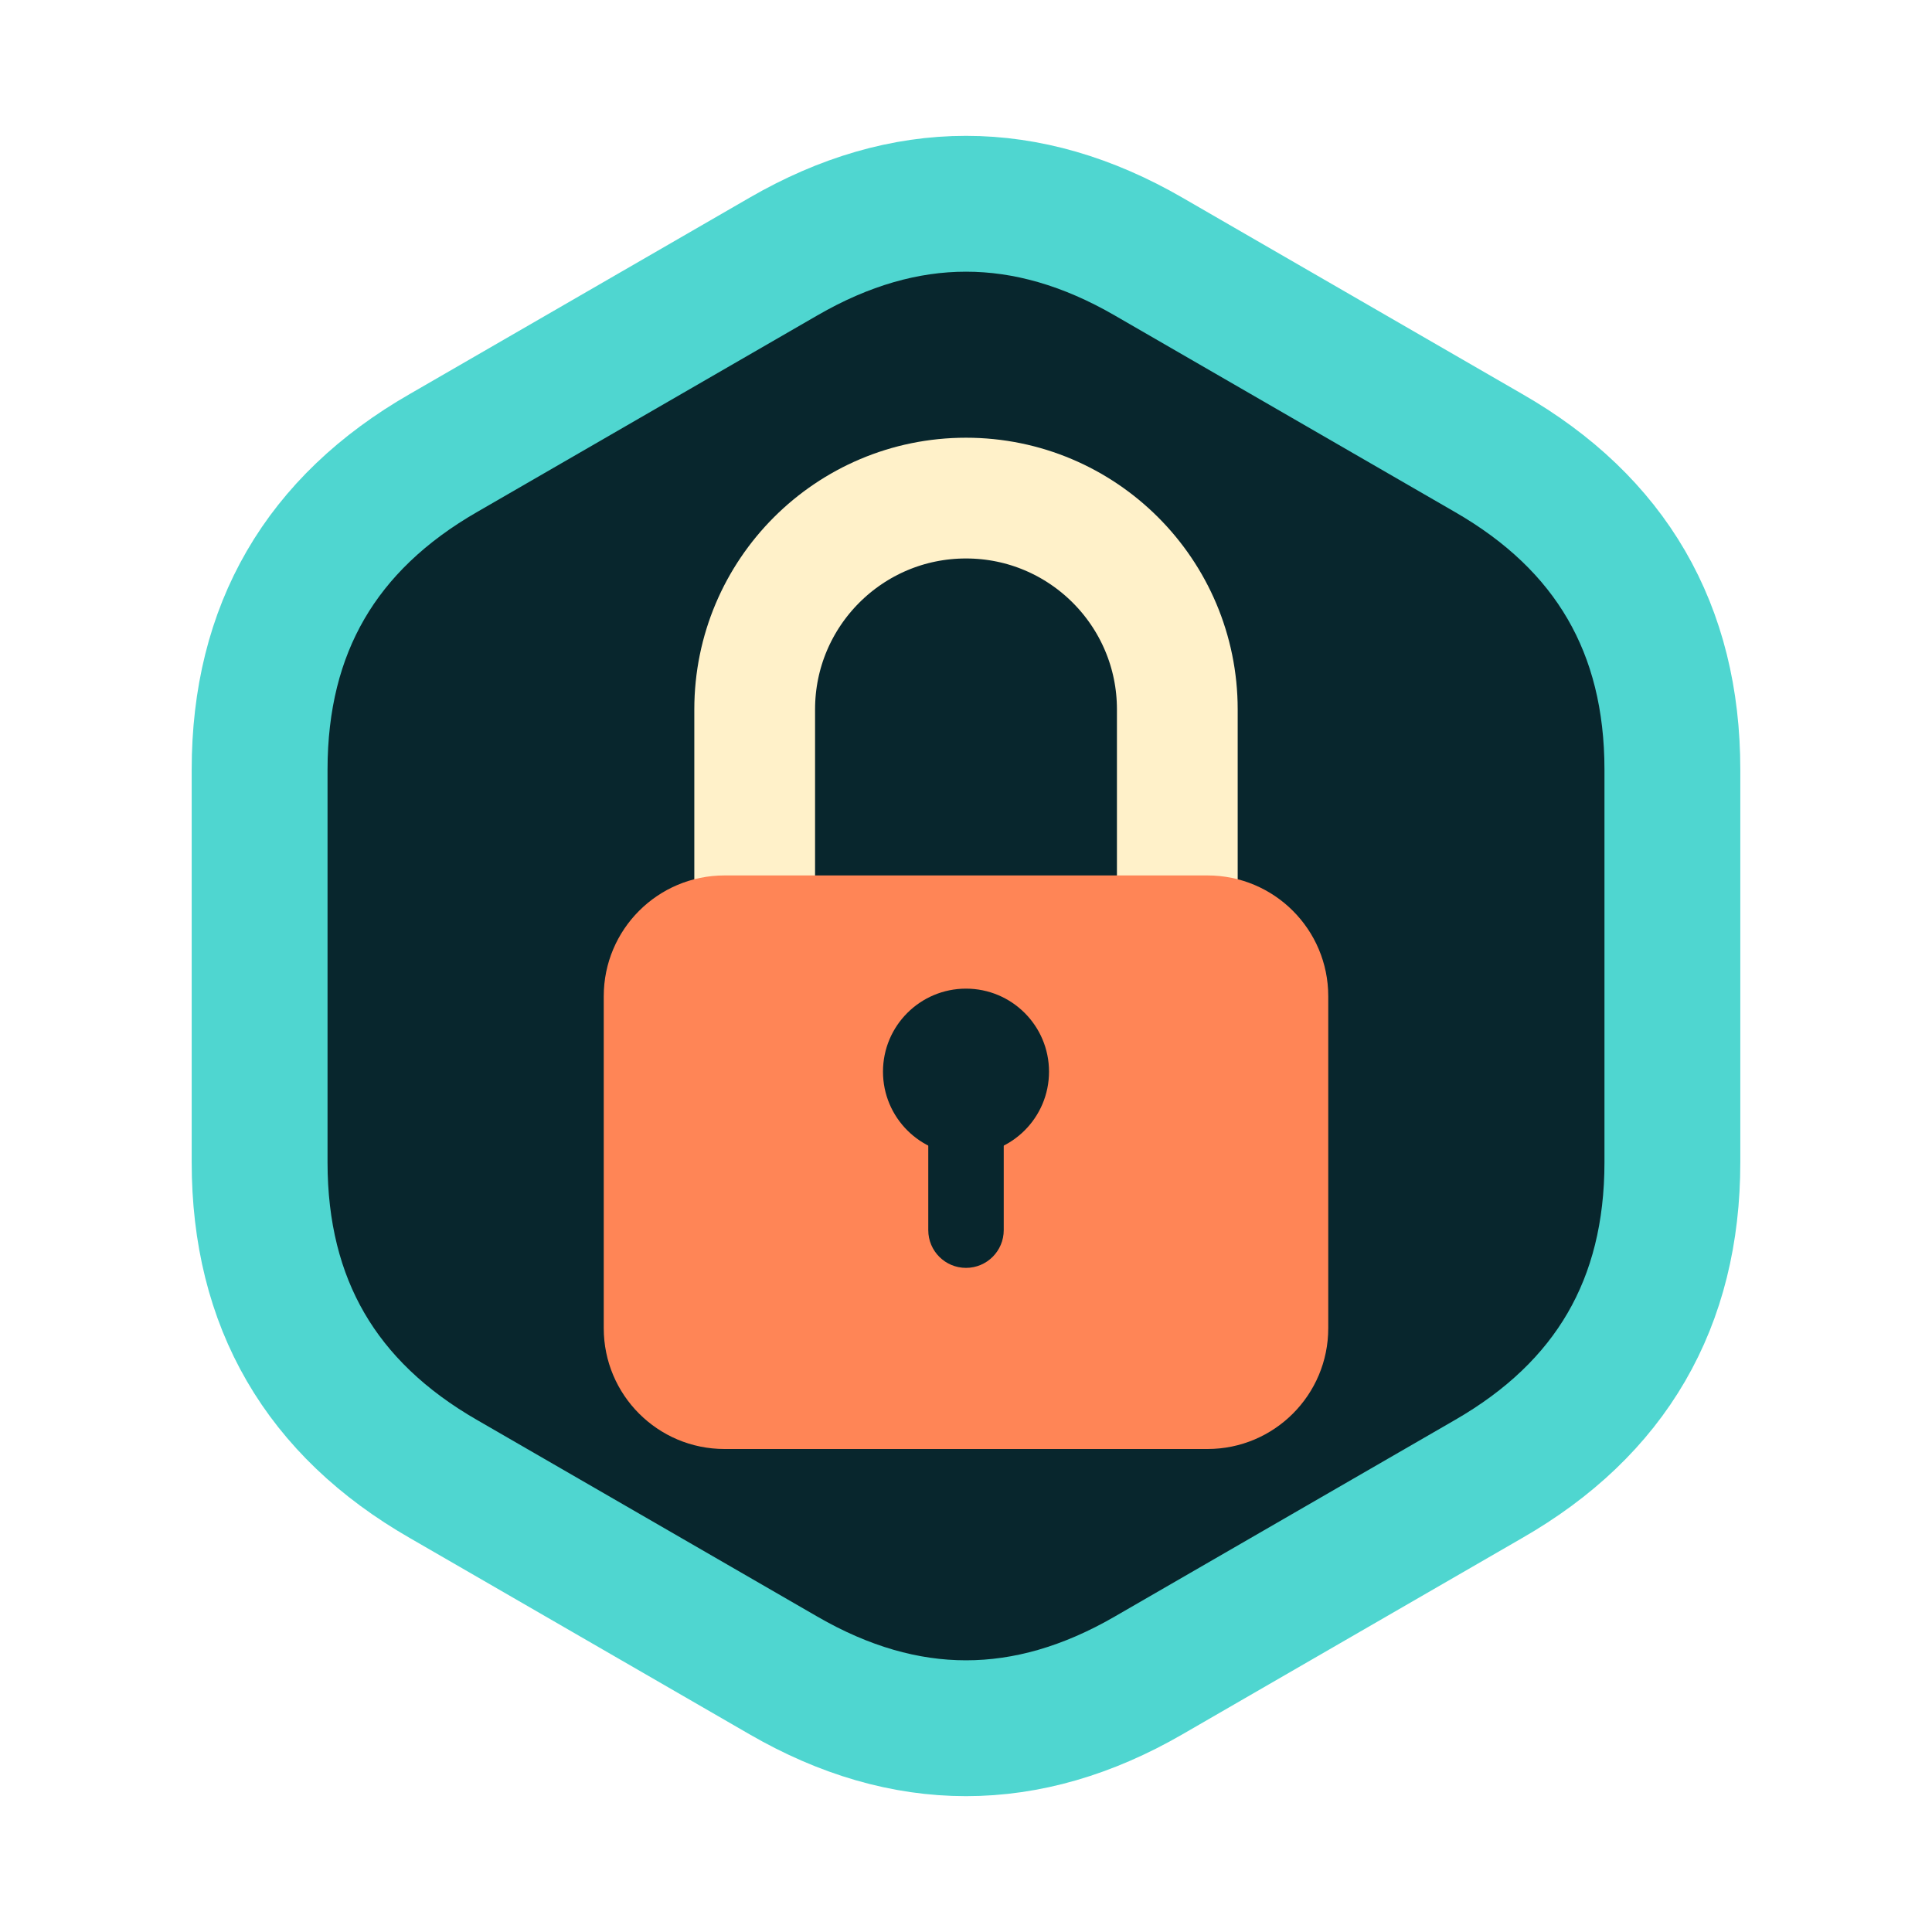
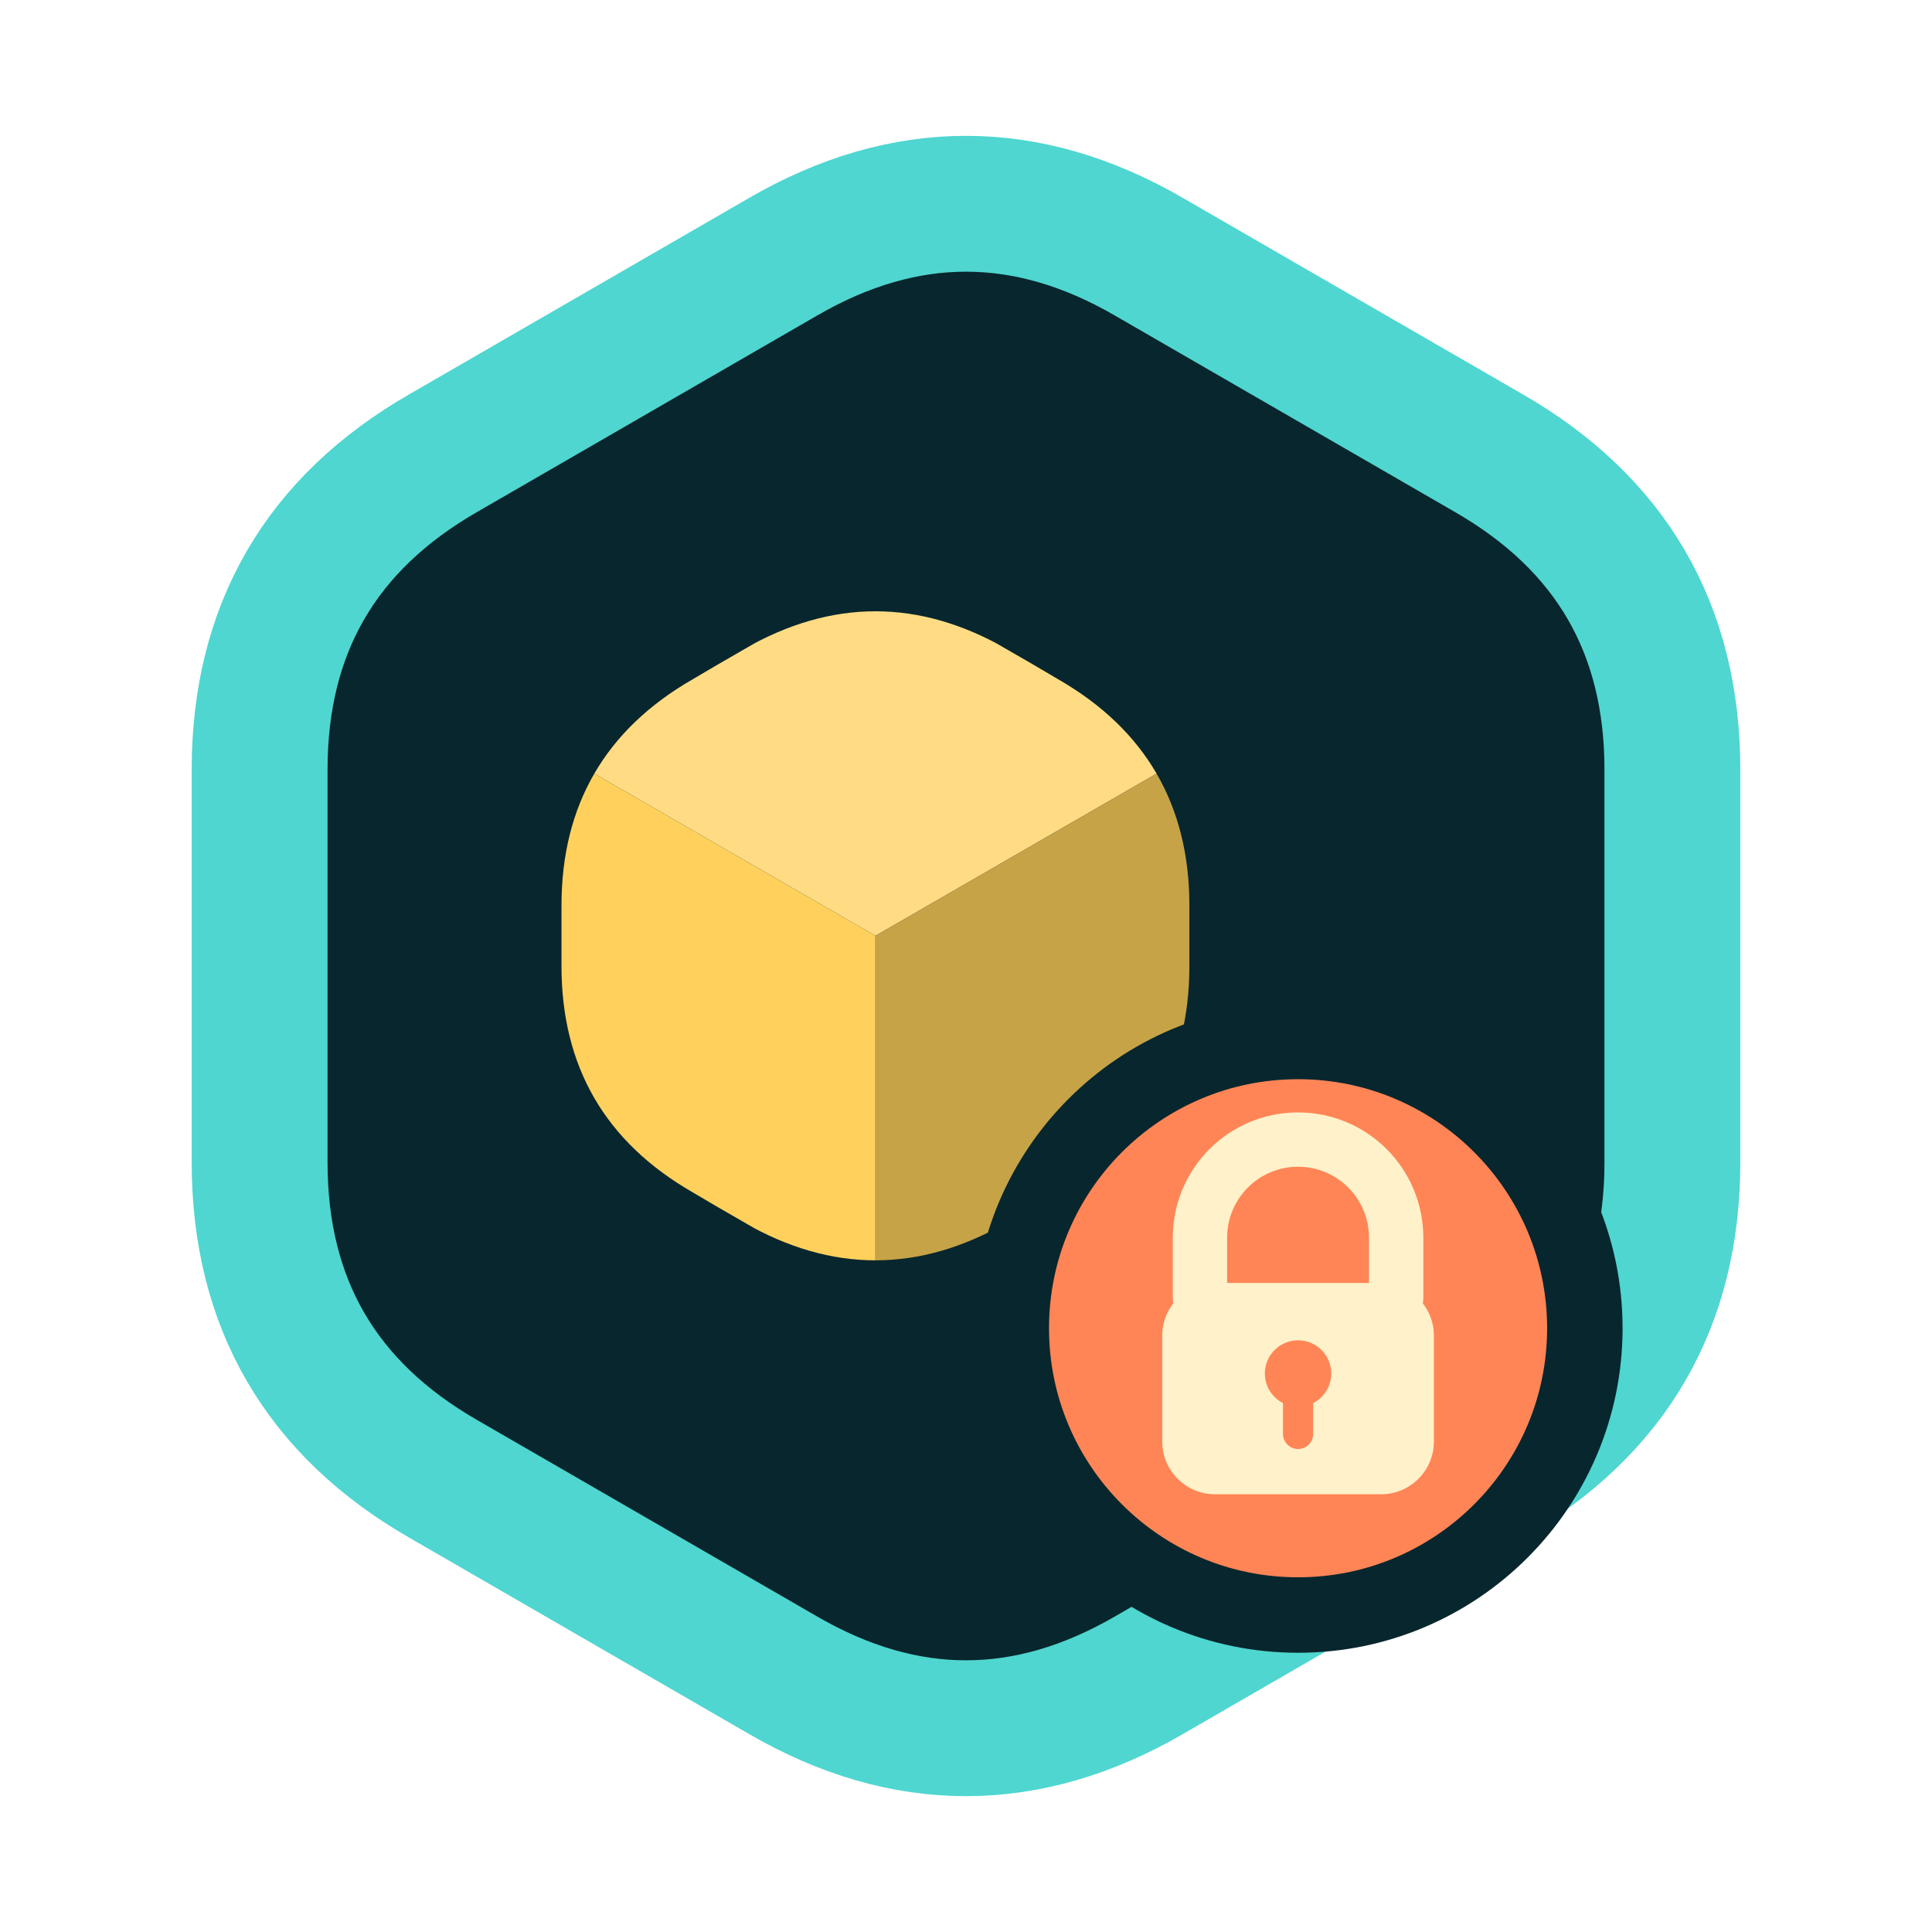
<svg xmlns="http://www.w3.org/2000/svg" viewBox="0 0 128 128">
  <path d="M51.9 17.0Q64.0 10.0 76.1 17.0L98.6 30.0Q110.8 37.0 110.8 51.0L110.8 77.0Q110.8 91.0 98.6 98.0L76.1 111.0Q64.0 118.0 51.9 111.0L29.4 98.0Q17.2 91.0 17.2 77.0L17.2 51.0Q17.2 37.0 29.4 30.0Z" fill="#08262D" stroke="#4FD6D0" stroke-width="9" stroke-linejoin="round" />
-   <path d="M50 60V47a14 14 0 0 1 28 0V60" fill="none" stroke="#FFF1C9" stroke-width="8" stroke-linecap="round" />
-   <rect x="40" y="58" width="48" height="38" rx="8" fill="#FF8556" />
-   <circle cx="64" cy="71" r="5.5" fill="#08262D" />
-   <rect x="61.5" y="73" width="5" height="11" rx="2.5" fill="#08262D" />
+   <clipPath id="islet-rc-21">
+     <path d="M49.3 43.0Q58.0 38.0 66.7 43.0L70.1 45.0Q78.8 50.0 78.8 60.0L78.8 64.0Q78.8 74.0 70.1 79.0L66.7 81.0Q58.0 86.0 49.3 81.0L45.9 79.0Q37.2 74.0 37.2 64.0L37.2 60.0Q37.2 50.0 45.9 45.0Z" />
+   </clipPath>
+   <g clip-path="url(#islet-rc-21)">
+     <polygon points="58.0,38.0 78.8,50.0 58.0,62.0 37.2,50.0" fill="#FFDC84" />
+     <polygon points="37.2,50.0 58.0,62.0 58.0,86.0 37.2,74.0" fill="#FFD15C" />
+     <polygon points="58.0,62.0 78.8,50.0 78.8,74.0 58.0,86.0" fill="#C6A347" />
+   </g>
+   <circle cx="86" cy="88" r="19" fill="#FF8556" stroke="#08262D" stroke-width="5" />
+   <path d="M79.5 86V82a6.5 6.5 0 0 1 13 0V86" fill="none" stroke="#FFF1C9" stroke-width="3.6" stroke-linecap="round" />
+   <rect x="77" y="85" width="18" height="14" rx="3.5" fill="#FFF1C9" />
+   <circle cx="86" cy="91" r="2.2" fill="#FF8556" />
+   <rect x="85" y="92" width="2" height="4" rx="1" fill="#FF8556" />
</svg>
